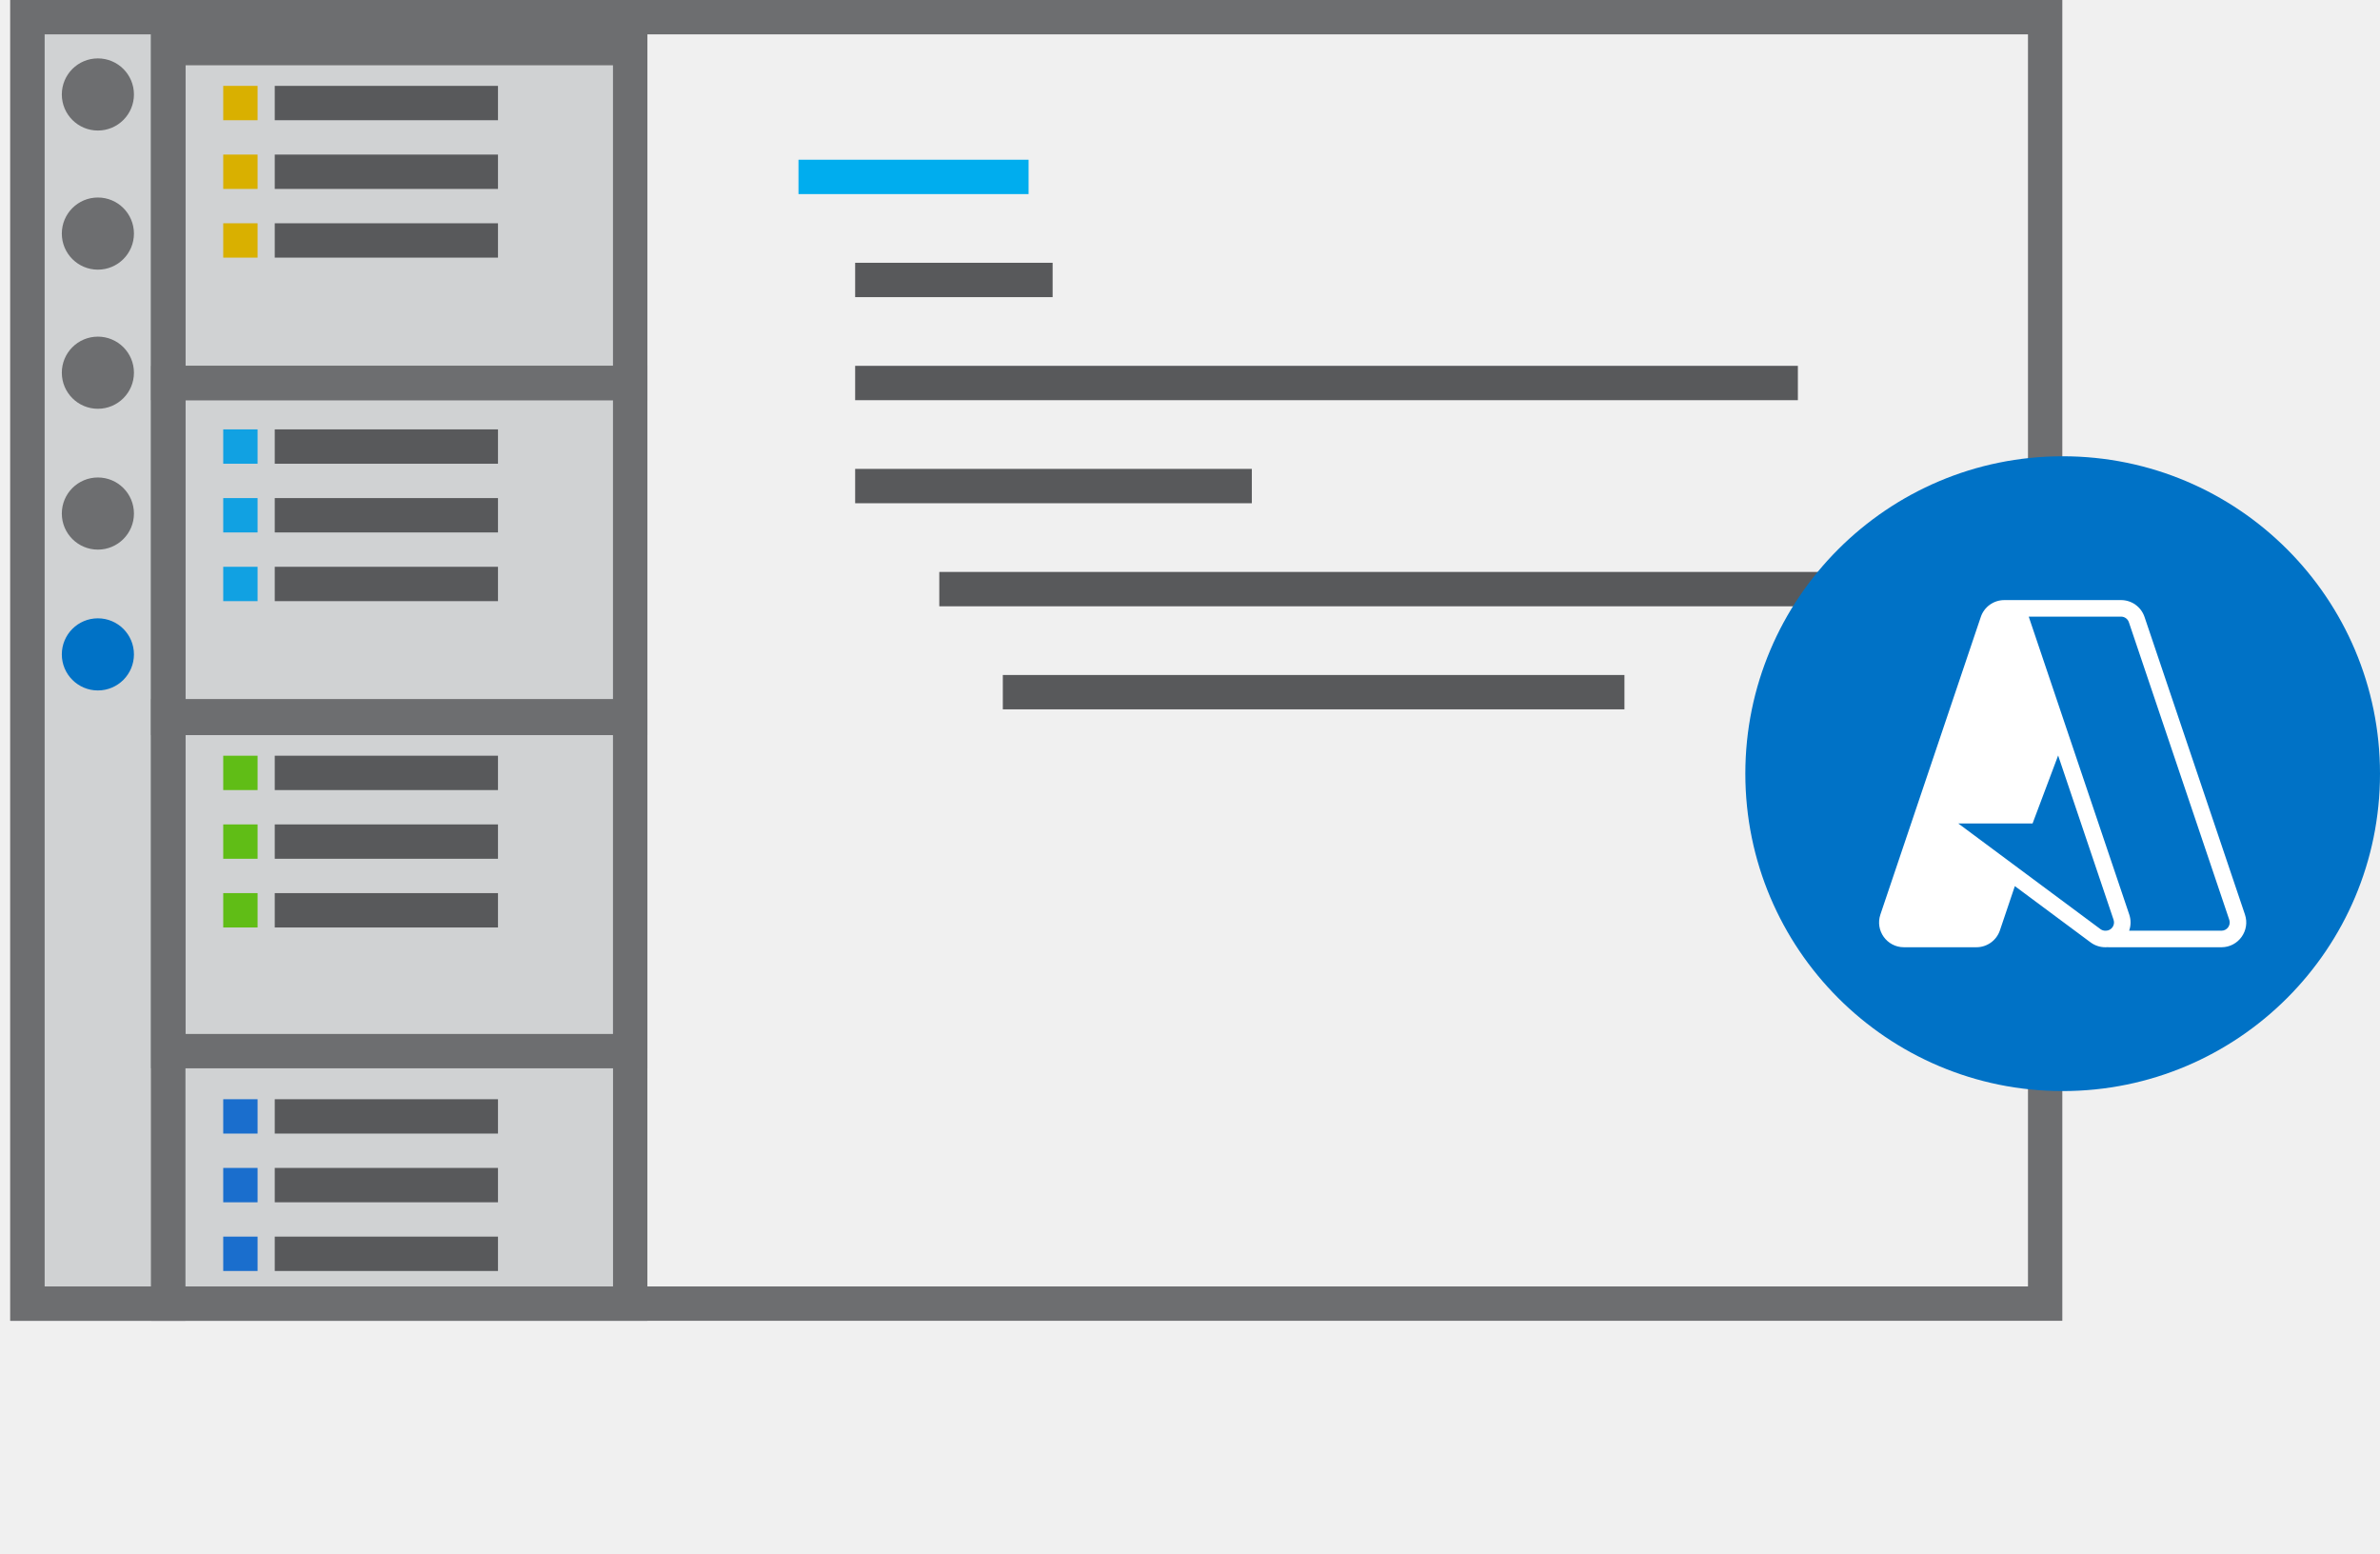
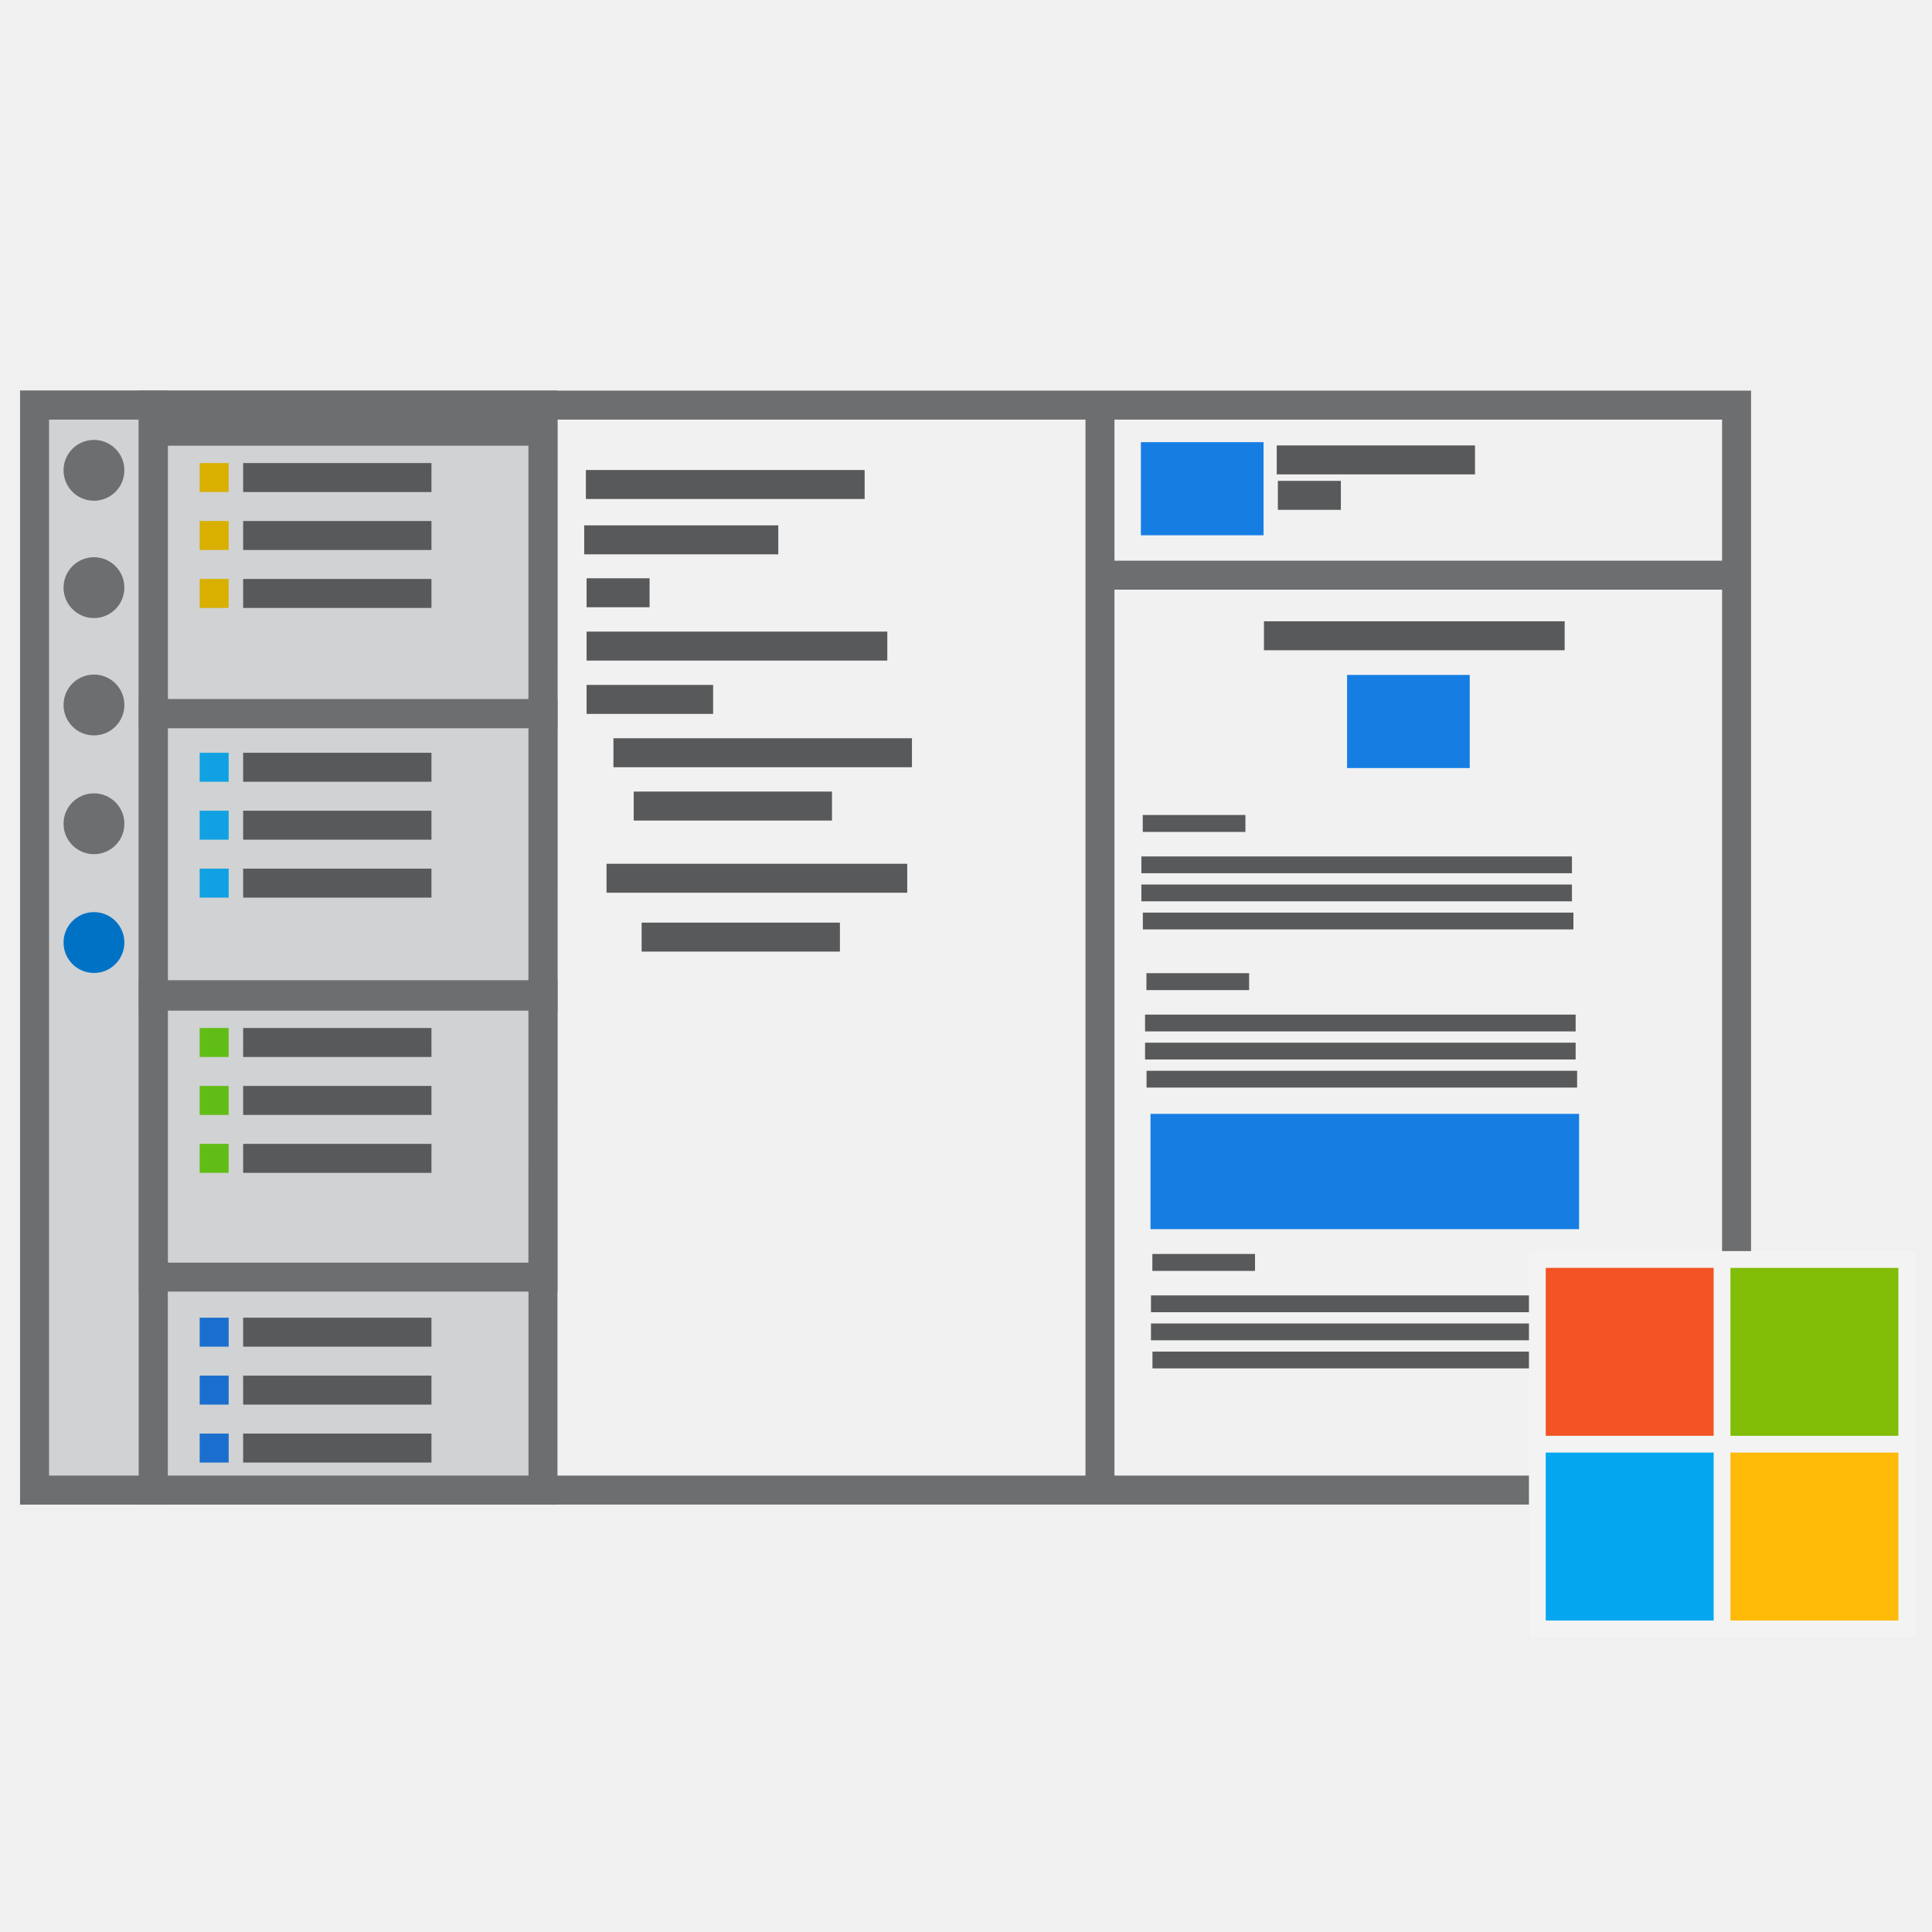
- <svg xmlns="http://www.w3.org/2000/svg" width="360" height="235" viewBox="0 0 360 235" fill="none">
-   <path d="M309.351 2.597H4.156V197.143H309.351V2.597Z" stroke="#6D6E70" stroke-width="5.195" stroke-miterlimit="10" />
-   <path d="M25.455 2.597H4.156V197.143H25.455V2.597Z" fill="#D0D2D3" stroke="#6D6E70" stroke-width="5.195" stroke-miterlimit="10" />
-   <path d="M14.805 19.74C17.818 19.74 20.26 17.298 20.26 14.286C20.26 11.273 17.818 8.831 14.805 8.831C11.793 8.831 9.351 11.273 9.351 14.286C9.351 17.298 11.793 19.74 14.805 19.74Z" fill="#6D6E70" />
-   <path d="M14.805 40.779C17.818 40.779 20.26 38.337 20.26 35.325C20.26 32.312 17.818 29.87 14.805 29.87C11.793 29.87 9.351 32.312 9.351 35.325C9.351 38.337 11.793 40.779 14.805 40.779Z" fill="#6D6E70" />
-   <path d="M14.805 61.818C17.818 61.818 20.26 59.376 20.26 56.364C20.26 53.351 17.818 50.909 14.805 50.909C11.793 50.909 9.351 53.351 9.351 56.364C9.351 59.376 11.793 61.818 14.805 61.818Z" fill="#6D6E70" />
-   <path d="M14.805 83.117C17.818 83.117 20.26 80.675 20.26 77.662C20.26 74.65 17.818 72.208 14.805 72.208C11.793 72.208 9.351 74.65 9.351 77.662C9.351 80.675 11.793 83.117 14.805 83.117Z" fill="#6D6E70" />
-   <path d="M14.805 104.416C17.818 104.416 20.26 101.974 20.26 98.961C20.26 95.949 17.818 93.507 14.805 93.507C11.793 93.507 9.351 95.949 9.351 98.961C9.351 101.974 11.793 104.416 14.805 104.416Z" fill="#0072C6" />
-   <path d="M120.779 26.753H155.584" stroke="#00ADEE" stroke-width="5.195" stroke-miterlimit="10" />
-   <path d="M129.351 42.338H159.221" stroke="#58595B" stroke-width="5.195" stroke-miterlimit="10" />
-   <path d="M129.351 57.922H271.948" stroke="#58595B" stroke-width="5.195" stroke-miterlimit="10" />
-   <path d="M142.078 89.091H283.636" stroke="#58595B" stroke-width="5.195" stroke-miterlimit="10" />
-   <path d="M151.688 104.675H245.714" stroke="#58595B" stroke-width="5.195" stroke-miterlimit="10" />
-   <path d="M129.351 73.507H189.351" stroke="#58595B" stroke-width="5.195" stroke-miterlimit="10" />
-   <path d="M95.325 2.597H25.455V197.143H95.325V2.597Z" fill="#D0D2D3" stroke="#6D6E70" stroke-width="5.195" stroke-miterlimit="10" />
-   <path d="M95.325 7.273H25.455V57.922H95.325V7.273Z" stroke="#6D6E70" stroke-width="5.195" stroke-miterlimit="10" />
-   <path d="M95.325 57.922H25.455V108.571H95.325V57.922Z" stroke="#6D6E70" stroke-width="5.195" stroke-miterlimit="10" />
-   <path d="M95.325 108.312H25.455V158.961H95.325V108.312Z" stroke="#6D6E70" stroke-width="5.195" stroke-miterlimit="10" />
-   <path d="M33.766 15.584H38.961" stroke="#D9B000" stroke-width="5.195" stroke-miterlimit="10" />
-   <path d="M41.558 15.584H75.325" stroke="#58595B" stroke-width="5.195" stroke-miterlimit="10" />
-   <path d="M41.558 25.974H75.325" stroke="#58595B" stroke-width="5.195" stroke-miterlimit="10" />
-   <path d="M33.766 25.974H38.961" stroke="#D9B000" stroke-width="5.195" stroke-miterlimit="10" />
-   <path d="M41.558 36.364H75.325" stroke="#58595B" stroke-width="5.195" stroke-miterlimit="10" />
-   <path d="M33.766 36.364H38.961" stroke="#D9B000" stroke-width="5.195" stroke-miterlimit="10" />
-   <path d="M33.766 67.532H38.961" stroke="#11A1E2" stroke-width="5.195" stroke-miterlimit="10" />
-   <path d="M41.558 67.532H75.325" stroke="#58595B" stroke-width="5.195" stroke-miterlimit="10" />
-   <path d="M41.558 77.922H75.325" stroke="#58595B" stroke-width="5.195" stroke-miterlimit="10" />
-   <path d="M33.766 77.922H38.961" stroke="#11A1E2" stroke-width="5.195" stroke-miterlimit="10" />
-   <path d="M41.558 88.312H75.325" stroke="#58595B" stroke-width="5.195" stroke-miterlimit="10" />
-   <path d="M33.766 88.312H38.961" stroke="#11A1E2" stroke-width="5.195" stroke-miterlimit="10" />
-   <path d="M33.766 116.883H38.961" stroke="#60BD16" stroke-width="5.195" stroke-miterlimit="10" />
-   <path d="M41.558 116.883H75.325" stroke="#58595B" stroke-width="5.195" stroke-miterlimit="10" />
-   <path d="M41.558 127.273H75.325" stroke="#58595B" stroke-width="5.195" stroke-miterlimit="10" />
-   <path d="M33.766 127.273H38.961" stroke="#60BD16" stroke-width="5.195" stroke-miterlimit="10" />
-   <path d="M41.558 137.662H75.325" stroke="#58595B" stroke-width="5.195" stroke-miterlimit="10" />
-   <path d="M33.766 137.662H38.961" stroke="#60BD16" stroke-width="5.195" stroke-miterlimit="10" />
-   <path d="M33.766 168.831H38.961" stroke="#1A6ECD" stroke-width="5.195" stroke-miterlimit="10" />
-   <path d="M41.558 168.831H75.325" stroke="#58595B" stroke-width="5.195" stroke-miterlimit="10" />
-   <path d="M41.558 179.221H75.325" stroke="#58595B" stroke-width="5.195" stroke-miterlimit="10" />
-   <path d="M33.766 179.221H38.961" stroke="#1A6ECD" stroke-width="5.195" stroke-miterlimit="10" />
-   <path d="M41.558 189.61H75.325" stroke="#58595B" stroke-width="5.195" stroke-miterlimit="10" />
-   <path d="M33.766 189.61H38.961" stroke="#1A6ECD" stroke-width="5.195" stroke-miterlimit="10" />
-   <path d="M264 117C264 143.51 285.49 165 312 165C338.51 165 360 143.51 360 117C360 90.49 338.51 69 312 69C285.49 69 264 90.49 264 117Z" fill="#0072C6" />
-   <path fill-rule="evenodd" clip-rule="evenodd" d="M299.616 93.301C300.13 91.776 301.56 90.75 303.169 90.75H305.124H306.029L306.029 90.75H320.83C322.439 90.75 323.869 91.776 324.383 93.301L339.571 138.3C340.391 140.731 338.583 143.25 336.018 143.25H318.875V143.233C318.758 143.244 318.639 143.25 318.518 143.25H318.452C317.647 143.25 316.862 142.99 316.216 142.51L304.767 134.005L302.507 140.699C301.993 142.223 300.563 143.249 298.954 143.249H287.982C285.416 143.249 283.608 140.731 284.429 138.3L299.616 93.301ZM296.642 124.855L317.707 140.503C317.922 140.663 318.184 140.75 318.452 140.75H318.518C319.373 140.75 319.976 139.91 319.702 139.1L311.315 114.249L307.751 123.724L307.446 124.534H306.581H296.212L296.642 124.855ZM336.018 140.75H322.055C322.324 139.995 322.355 139.142 322.071 138.3L306.883 93.301C306.878 93.284 306.872 93.267 306.866 93.25H320.83C321.367 93.25 321.843 93.592 322.015 94.1L337.202 139.1C337.475 139.91 336.873 140.75 336.018 140.75Z" fill="white" />
+ <svg xmlns="http://www.w3.org/2000/svg" width="128" height="128" viewBox="0 0 128 128" fill="none" version="1.1" id="svg180">
+   <defs id="defs184" />
+   <g id="layer1">
+     <path d="M 115.052,26.841 H 2.29 V 98.721 H 115.052 Z" stroke="#6d6e70" stroke-width="1.919" stroke-miterlimit="10" id="path94" style="fill:#f1f1f1;fill-opacity:1" />
+     <path d="M 10.159,26.841 H 2.29 v 71.88 h 7.869 z" fill="#d0d2d3" stroke="#6d6e70" stroke-width="1.919" stroke-miterlimit="10" id="path96" />
+     <path d="m 6.225,33.175 c 1.113,0 2.015,-0.902 2.015,-2.015 0,-1.113 -0.902,-2.015 -2.015,-2.015 -1.113,0 -2.015,0.902 -2.015,2.015 0,1.113 0.902,2.015 2.015,2.015 z" fill="#6d6e70" id="path98" style="stroke-width:0.369" />
+     <path d="m 6.225,40.948 c 1.113,0 2.015,-0.902 2.015,-2.015 0,-1.113 -0.902,-2.015 -2.015,-2.015 -1.113,0 -2.015,0.902 -2.015,2.015 0,1.113 0.902,2.015 2.015,2.015 z" fill="#6d6e70" id="path100" style="stroke-width:0.369" />
+     <path d="m 6.225,48.722 c 1.113,0 2.015,-0.902 2.015,-2.015 0,-1.113 -0.902,-2.015 -2.015,-2.015 -1.113,0 -2.015,0.902 -2.015,2.015 0,1.113 0.902,2.015 2.015,2.015 z" fill="#6d6e70" id="path102" style="stroke-width:0.369" />
+     <path d="m 6.225,56.591 c 1.113,0 2.015,-0.902 2.015,-2.015 0,-1.113 -0.902,-2.015 -2.015,-2.015 -1.113,0 -2.015,0.902 -2.015,2.015 0,1.113 0.902,2.015 2.015,2.015 z" fill="#6d6e70" id="path104" style="stroke-width:0.369" />
+     <path d="m 6.225,64.461 c 1.113,0 2.015,-0.902 2.015,-2.015 0,-1.113 -0.902,-2.015 -2.015,-2.015 -1.113,0 -2.015,0.902 -2.015,2.015 0,1.113 0.902,2.015 2.015,2.015 z" fill="#0072c6" id="path106" style="stroke-width:0.369" />
+     <path d="M 38.705,35.766 H 51.564" stroke="#00adee" stroke-width="1.919" stroke-miterlimit="10" id="path108" style="stroke:#58595b;stroke-opacity:1" />
+     <g id="g8111" transform="matrix(1.112496,0,0,1.112496,-9.011916,-7.619596)">
+       <path d="m 76.155,55.889 h 6.114" stroke="#58595b" stroke-width="1.061" stroke-miterlimit="10" id="path112-25" style="stroke-width:1.008;stroke-dasharray:none" />
+       <path d="M 76.073,58.353 H 101.715" stroke="#00adee" stroke-width="2.57" stroke-miterlimit="10" id="path108-2" style="stroke:#58595b;stroke-width:1;stroke-dasharray:none;stroke-opacity:1" />
+       <path d="M 76.073,60.025 H 101.715" stroke="#00adee" stroke-width="2.57" stroke-miterlimit="10" id="path108-2-8" style="stroke:#58595b;stroke-width:1;stroke-dasharray:none;stroke-opacity:1" />
+       <path d="M 76.161,61.698 H 101.803" stroke="#00adee" stroke-width="2.57" stroke-miterlimit="10" id="path108-2-7" style="stroke:#58595b;stroke-width:1;stroke-dasharray:none;stroke-opacity:1" />
+     </g>
+     <g id="g8111-0" transform="matrix(1.112496,0,0,1.112496,-8.375466,21.46336)">
+       <path d="m 76.155,55.889 h 6.114" stroke="#58595b" stroke-width="1.061" stroke-miterlimit="10" id="path112-25-9" style="stroke-width:1.008;stroke-dasharray:none" />
+       <path d="M 76.073,58.353 H 101.715" stroke="#00adee" stroke-width="2.57" stroke-miterlimit="10" id="path108-2-2" style="stroke:#58595b;stroke-width:1;stroke-dasharray:none;stroke-opacity:1" />
+       <path d="M 76.073,60.025 H 101.715" stroke="#00adee" stroke-width="2.57" stroke-miterlimit="10" id="path108-2-8-8" style="stroke:#58595b;stroke-width:1;stroke-dasharray:none;stroke-opacity:1" />
+       <path d="M 76.161,61.698 H 101.803" stroke="#00adee" stroke-width="2.57" stroke-miterlimit="10" id="path108-2-7-2" style="stroke:#58595b;stroke-width:1;stroke-dasharray:none;stroke-opacity:1" />
+     </g>
+     <g id="g8111-2" transform="matrix(1.112496,0,0,1.112496,-8.767126,2.859519)">
+       <path d="m 76.155,55.889 h 6.114" stroke="#58595b" stroke-width="1.061" stroke-miterlimit="10" id="path112-25-7" style="stroke-width:1.008;stroke-dasharray:none" />
+       <path d="M 76.073,58.353 H 101.715" stroke="#00adee" stroke-width="2.57" stroke-miterlimit="10" id="path108-2-4" style="stroke:#58595b;stroke-width:1;stroke-dasharray:none;stroke-opacity:1" />
+       <path d="M 76.073,60.025 H 101.715" stroke="#00adee" stroke-width="2.57" stroke-miterlimit="10" id="path108-2-8-5" style="stroke:#58595b;stroke-width:1;stroke-dasharray:none;stroke-opacity:1" />
+       <path d="M 76.161,61.698 H 101.803" stroke="#00adee" stroke-width="2.57" stroke-miterlimit="10" id="path108-2-7-4" style="stroke:#58595b;stroke-width:1;stroke-dasharray:none;stroke-opacity:1" />
+     </g>
+     <path d="m 38.863,39.272 h 4.173" stroke="#58595b" stroke-width="1.061" stroke-miterlimit="10" id="path110" style="stroke-width:1.919;stroke-dasharray:none" />
+     <path d="m 84.662,32.819 h 4.173" stroke="#58595b" stroke-width="1.061" stroke-miterlimit="10" id="path110-7" style="stroke-width:1.919;stroke-dasharray:none" />
+     <path d="M 38.863,42.805 H 58.786" stroke="#58595b" stroke-width="1.061" stroke-miterlimit="10" id="path112" style="stroke-width:1.919;stroke-dasharray:none" />
+     <path d="m 83.74,42.121 h 19.923" stroke="#58595b" stroke-width="1.061" stroke-miterlimit="10" id="path112-4" style="stroke-width:1.919;stroke-dasharray:none" />
+     <path d="M 40.184,58.186 H 60.107" stroke="#58595b" stroke-width="1.061" stroke-miterlimit="10" id="path112-2" style="stroke-width:1.919;stroke-dasharray:none" />
+     <path d="M 40.642,49.871 H 60.419" stroke="#58595b" stroke-width="1.061" stroke-miterlimit="10" id="path114" style="stroke-width:1.919;stroke-dasharray:none" />
+     <path d="M 41.984,53.404 H 55.121" stroke="#58595b" stroke-width="1.061" stroke-miterlimit="10" id="path116" style="stroke-width:1.919;stroke-dasharray:none" />
+     <path d="M 42.51,62.086 H 55.647" stroke="#58595b" stroke-width="1.061" stroke-miterlimit="10" id="path116-1" style="stroke-width:1.919;stroke-dasharray:none" />
+     <path d="M 84.587,30.469 H 97.723" stroke="#58595b" stroke-width="1.061" stroke-miterlimit="10" id="path116-1-1" style="stroke-width:1.919;stroke-dasharray:none" />
+     <path d="m 38.863,46.338 h 8.383" stroke="#58595b" stroke-width="1.061" stroke-miterlimit="10" id="path118" style="stroke-width:1.919;stroke-dasharray:none" />
+     <path d="M 38.817,32.1 H 57.285" stroke="#58595b" stroke-width="1.061" stroke-miterlimit="10" id="path118-1" style="stroke-width:1.919;stroke-dasharray:none" />
+     <path d="M 73.696,38.107 H 114.881" stroke="#58595b" stroke-width="1.061" stroke-miterlimit="10" id="path118-1-6" style="stroke:#6d6e70;stroke-width:1.919;stroke-dasharray:none;stroke-opacity:1" />
+     <path d="M 35.975,26.841 H 10.159 v 71.88 h 25.815 z" fill="#d0d2d3" stroke="#6d6e70" stroke-width="1.919" stroke-miterlimit="10" id="path120" />
+     <path d="M 35.975,28.568 H 10.159 v 18.714 h 25.815 z" stroke="#6d6e70" stroke-width="1.919" stroke-miterlimit="10" id="path122" />
+     <path d="M 35.975,47.282 H 10.159 v 18.714 h 25.815 z" stroke="#6d6e70" stroke-width="1.919" stroke-miterlimit="10" id="path124" />
+     <path d="M 35.975,65.9 H 10.159 v 18.714 h 25.815 z" stroke="#6d6e70" stroke-width="1.919" stroke-miterlimit="10" id="path126" />
+     <path d="m 13.23,31.639 h 1.919" stroke="#d9b000" stroke-width="1.919" stroke-miterlimit="10" id="path128" />
+     <path d="M 16.109,31.639 H 28.585" stroke="#58595b" stroke-width="1.919" stroke-miterlimit="10" id="path130" />
+     <path d="M 16.109,35.478 H 28.585" stroke="#58595b" stroke-width="1.919" stroke-miterlimit="10" id="path132" />
+     <path d="m 13.23,35.478 h 1.919" stroke="#d9b000" stroke-width="1.919" stroke-miterlimit="10" id="path134" />
+     <path d="M 16.109,39.317 H 28.585" stroke="#58595b" stroke-width="1.919" stroke-miterlimit="10" id="path136" />
+     <path d="m 13.23,39.317 h 1.919" stroke="#d9b000" stroke-width="1.919" stroke-miterlimit="10" id="path138" />
+     <path d="m 13.23,50.833 h 1.919" stroke="#11a1e2" stroke-width="1.919" stroke-miterlimit="10" id="path140" />
+     <path d="M 16.109,50.833 H 28.585" stroke="#58595b" stroke-width="1.919" stroke-miterlimit="10" id="path142" />
+     <path d="M 16.109,54.672 H 28.585" stroke="#58595b" stroke-width="1.919" stroke-miterlimit="10" id="path144" />
+     <path d="m 13.23,54.672 h 1.919" stroke="#11a1e2" stroke-width="1.919" stroke-miterlimit="10" id="path146" />
+     <path d="M 16.109,58.51 H 28.585" stroke="#58595b" stroke-width="1.919" stroke-miterlimit="10" id="path148" />
+     <path d="M 72.876,26.946 V 98.517" stroke="#58595b" stroke-width="1.725" stroke-miterlimit="10" id="path148-0" style="fill:none;fill-opacity:1;stroke:#6d6e70;stroke-width:1.919;stroke-dasharray:none;stroke-opacity:1" />
+     <path d="m 13.23,58.51 h 1.919" stroke="#11a1e2" stroke-width="1.919" stroke-miterlimit="10" id="path150" />
+     <path d="m 13.23,69.067 h 1.919" stroke="#60bd16" stroke-width="1.919" stroke-miterlimit="10" id="path152" />
+     <path d="M 16.109,69.067 H 28.585" stroke="#58595b" stroke-width="1.919" stroke-miterlimit="10" id="path154" />
+     <path d="M 16.109,72.906 H 28.585" stroke="#58595b" stroke-width="1.919" stroke-miterlimit="10" id="path156" />
+     <path d="m 13.23,72.906 h 1.919" stroke="#60bd16" stroke-width="1.919" stroke-miterlimit="10" id="path158" />
+     <path d="M 16.109,76.744 H 28.585" stroke="#58595b" stroke-width="1.919" stroke-miterlimit="10" id="path160" />
+     <path d="m 13.23,76.744 h 1.919" stroke="#60bd16" stroke-width="1.919" stroke-miterlimit="10" id="path162" />
+     <path d="m 13.23,88.26 h 1.919" stroke="#1a6ecd" stroke-width="1.919" stroke-miterlimit="10" id="path164" />
+     <path d="M 16.109,88.26 H 28.585" stroke="#58595b" stroke-width="1.919" stroke-miterlimit="10" id="path166" />
+     <path d="M 16.109,92.099 H 28.585" stroke="#58595b" stroke-width="1.919" stroke-miterlimit="10" id="path168" />
+     <path d="m 13.23,92.099 h 1.919" stroke="#1a6ecd" stroke-width="1.919" stroke-miterlimit="10" id="path170" />
+     <path d="M 16.109,95.938 H 28.585" stroke="#58595b" stroke-width="1.919" stroke-miterlimit="10" id="path172" />
+     <path d="m 13.23,95.938 h 1.919" stroke="#1a6ecd" stroke-width="1.919" stroke-miterlimit="10" id="path174" />
+     <rect style="fill:#167ee3;fill-opacity:1;stroke:none;stroke-width:1.919;stroke-dasharray:none;stroke-opacity:1" id="rect7708" width="8.127" height="6.169" x="75.587" y="29.294" />
+     <rect style="fill:#167ee3;fill-opacity:1;stroke:none;stroke-width:1.919;stroke-dasharray:none;stroke-opacity:1" id="rect7708-9" width="8.127" height="6.169" x="89.246" y="44.716" />
+     <rect style="fill:#167ee3;fill-opacity:1;stroke:none;stroke-width:3.991;stroke-dasharray:none;stroke-opacity:1" id="rect7708-9-3" width="28.395" height="7.637" x="76.223" y="73.797" />
+   </g>
+   <g id="layer2" style="display:inline">
+     <g id="g4964" transform="matrix(1.112496,0,0,1.112496,-10.11969,25.05996)">
+       <path fill="#f3f3f3" d="m 100.15,51.98 h 23 v 23 h -23 z" id="path3579" />
+       <path fill="#f35325" d="m 101.15,52.98 h 10 v 10 h -10 z" id="path3581" />
+       <path fill="#81bc06" d="m 112.15,52.98 h 10 v 10 h -10 z" id="path3583" />
+       <path fill="#05a6f0" d="m 101.15,63.98 h 10 v 10 h -10 z" id="path3585" />
+       <path fill="#ffba08" d="m 112.15,63.98 h 10 v 10 h -10 z" id="path3587" />
+     </g>
+   </g>
</svg>
